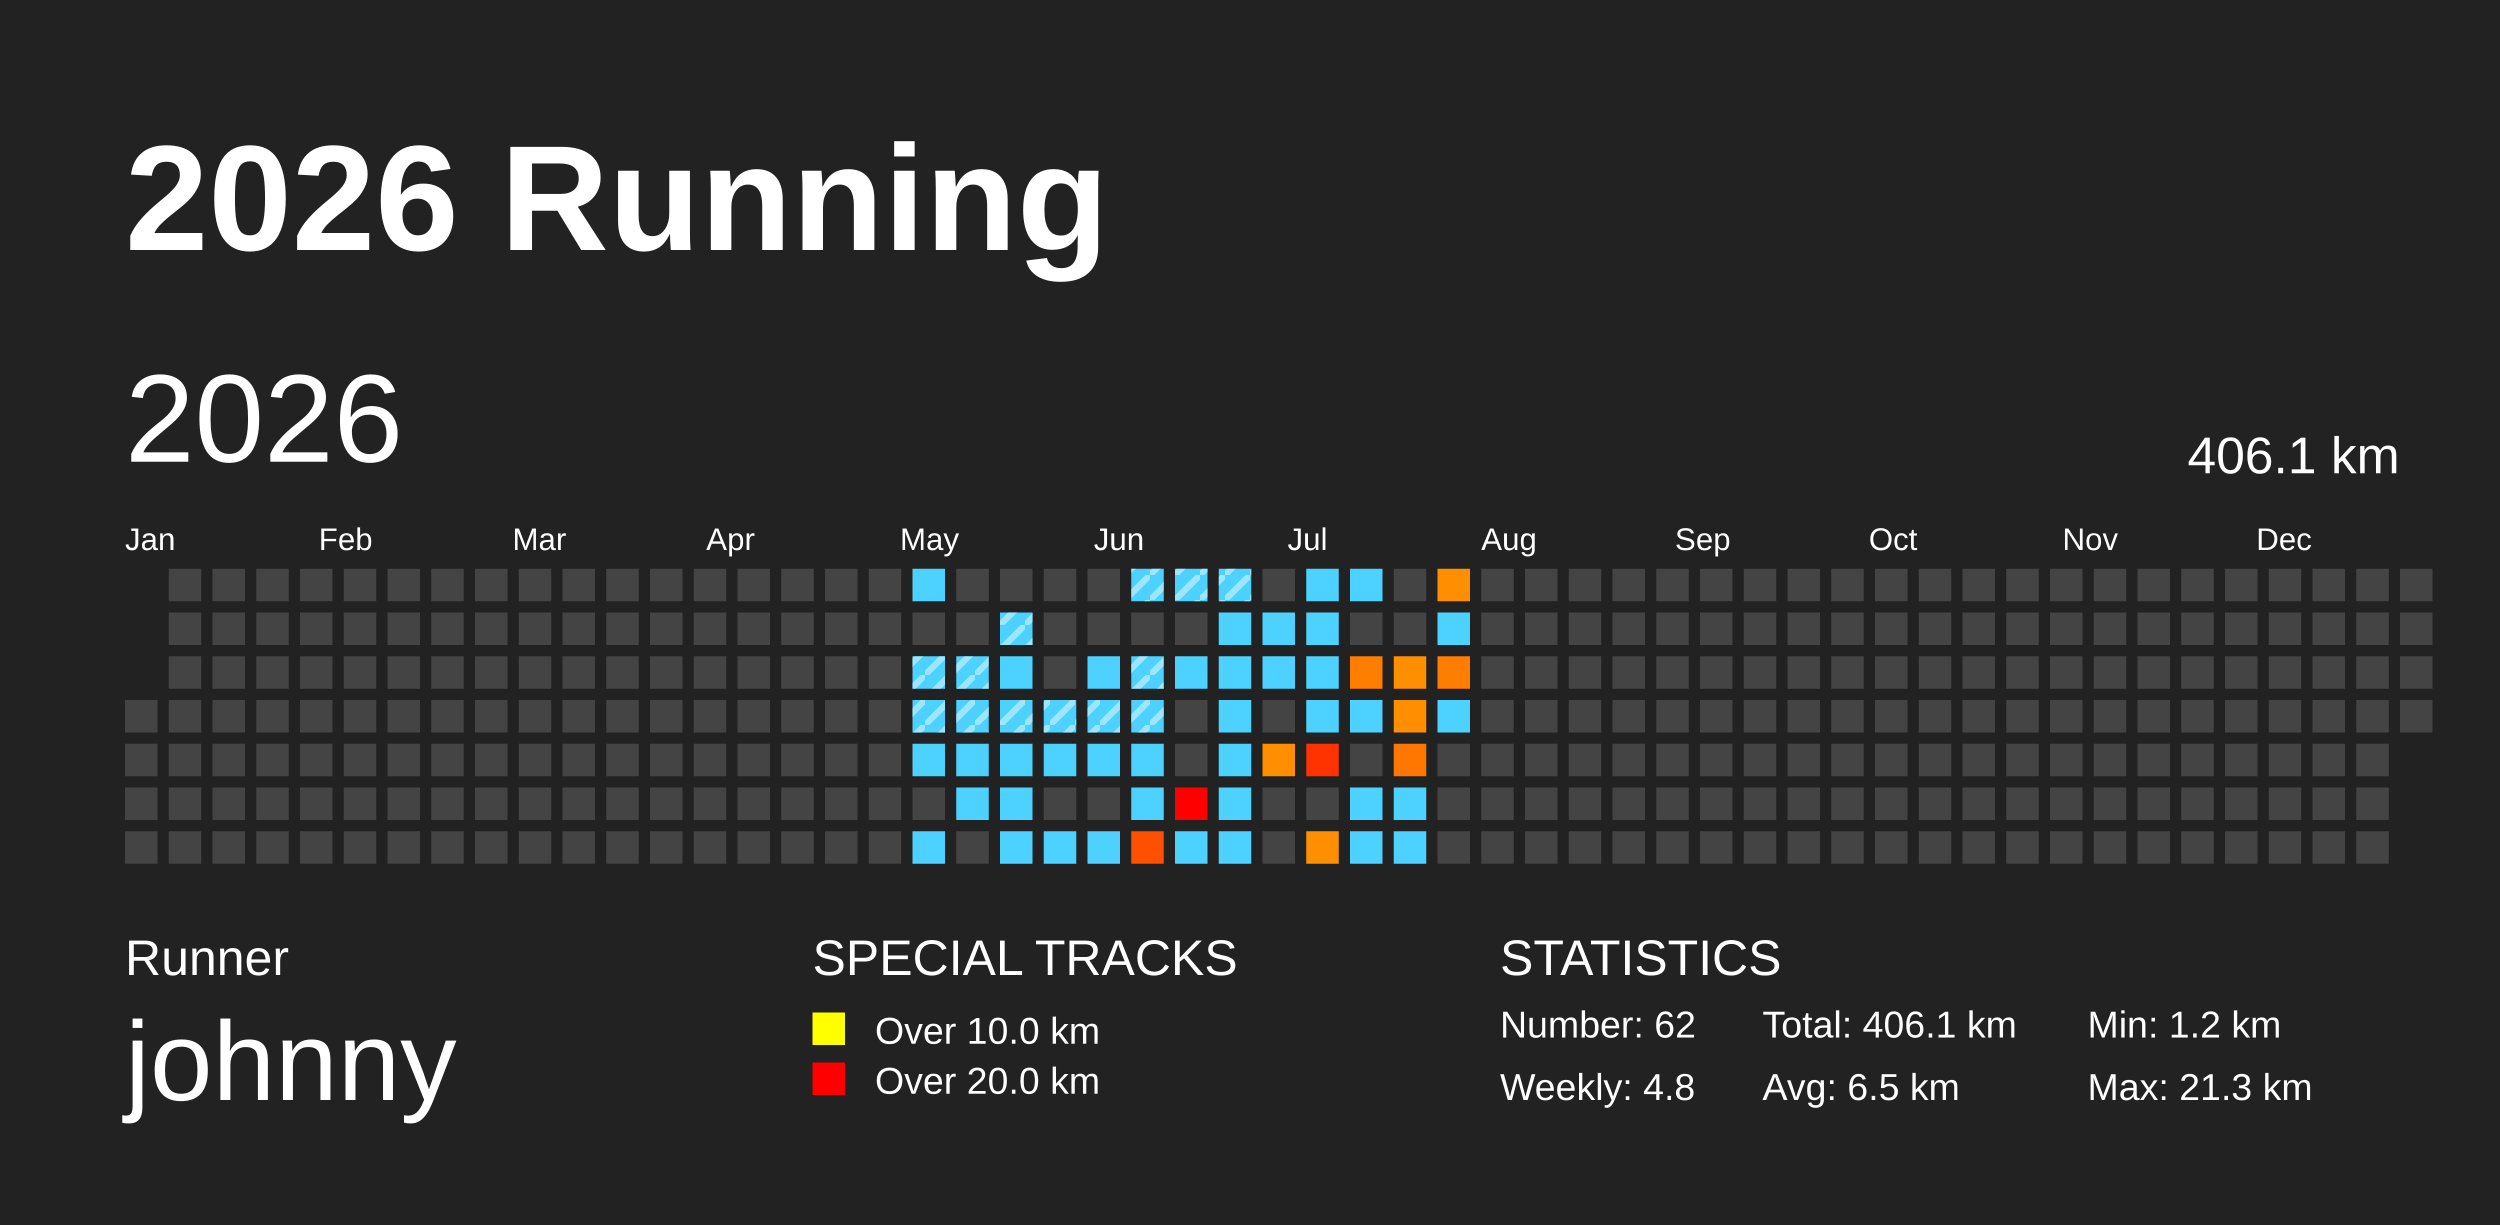
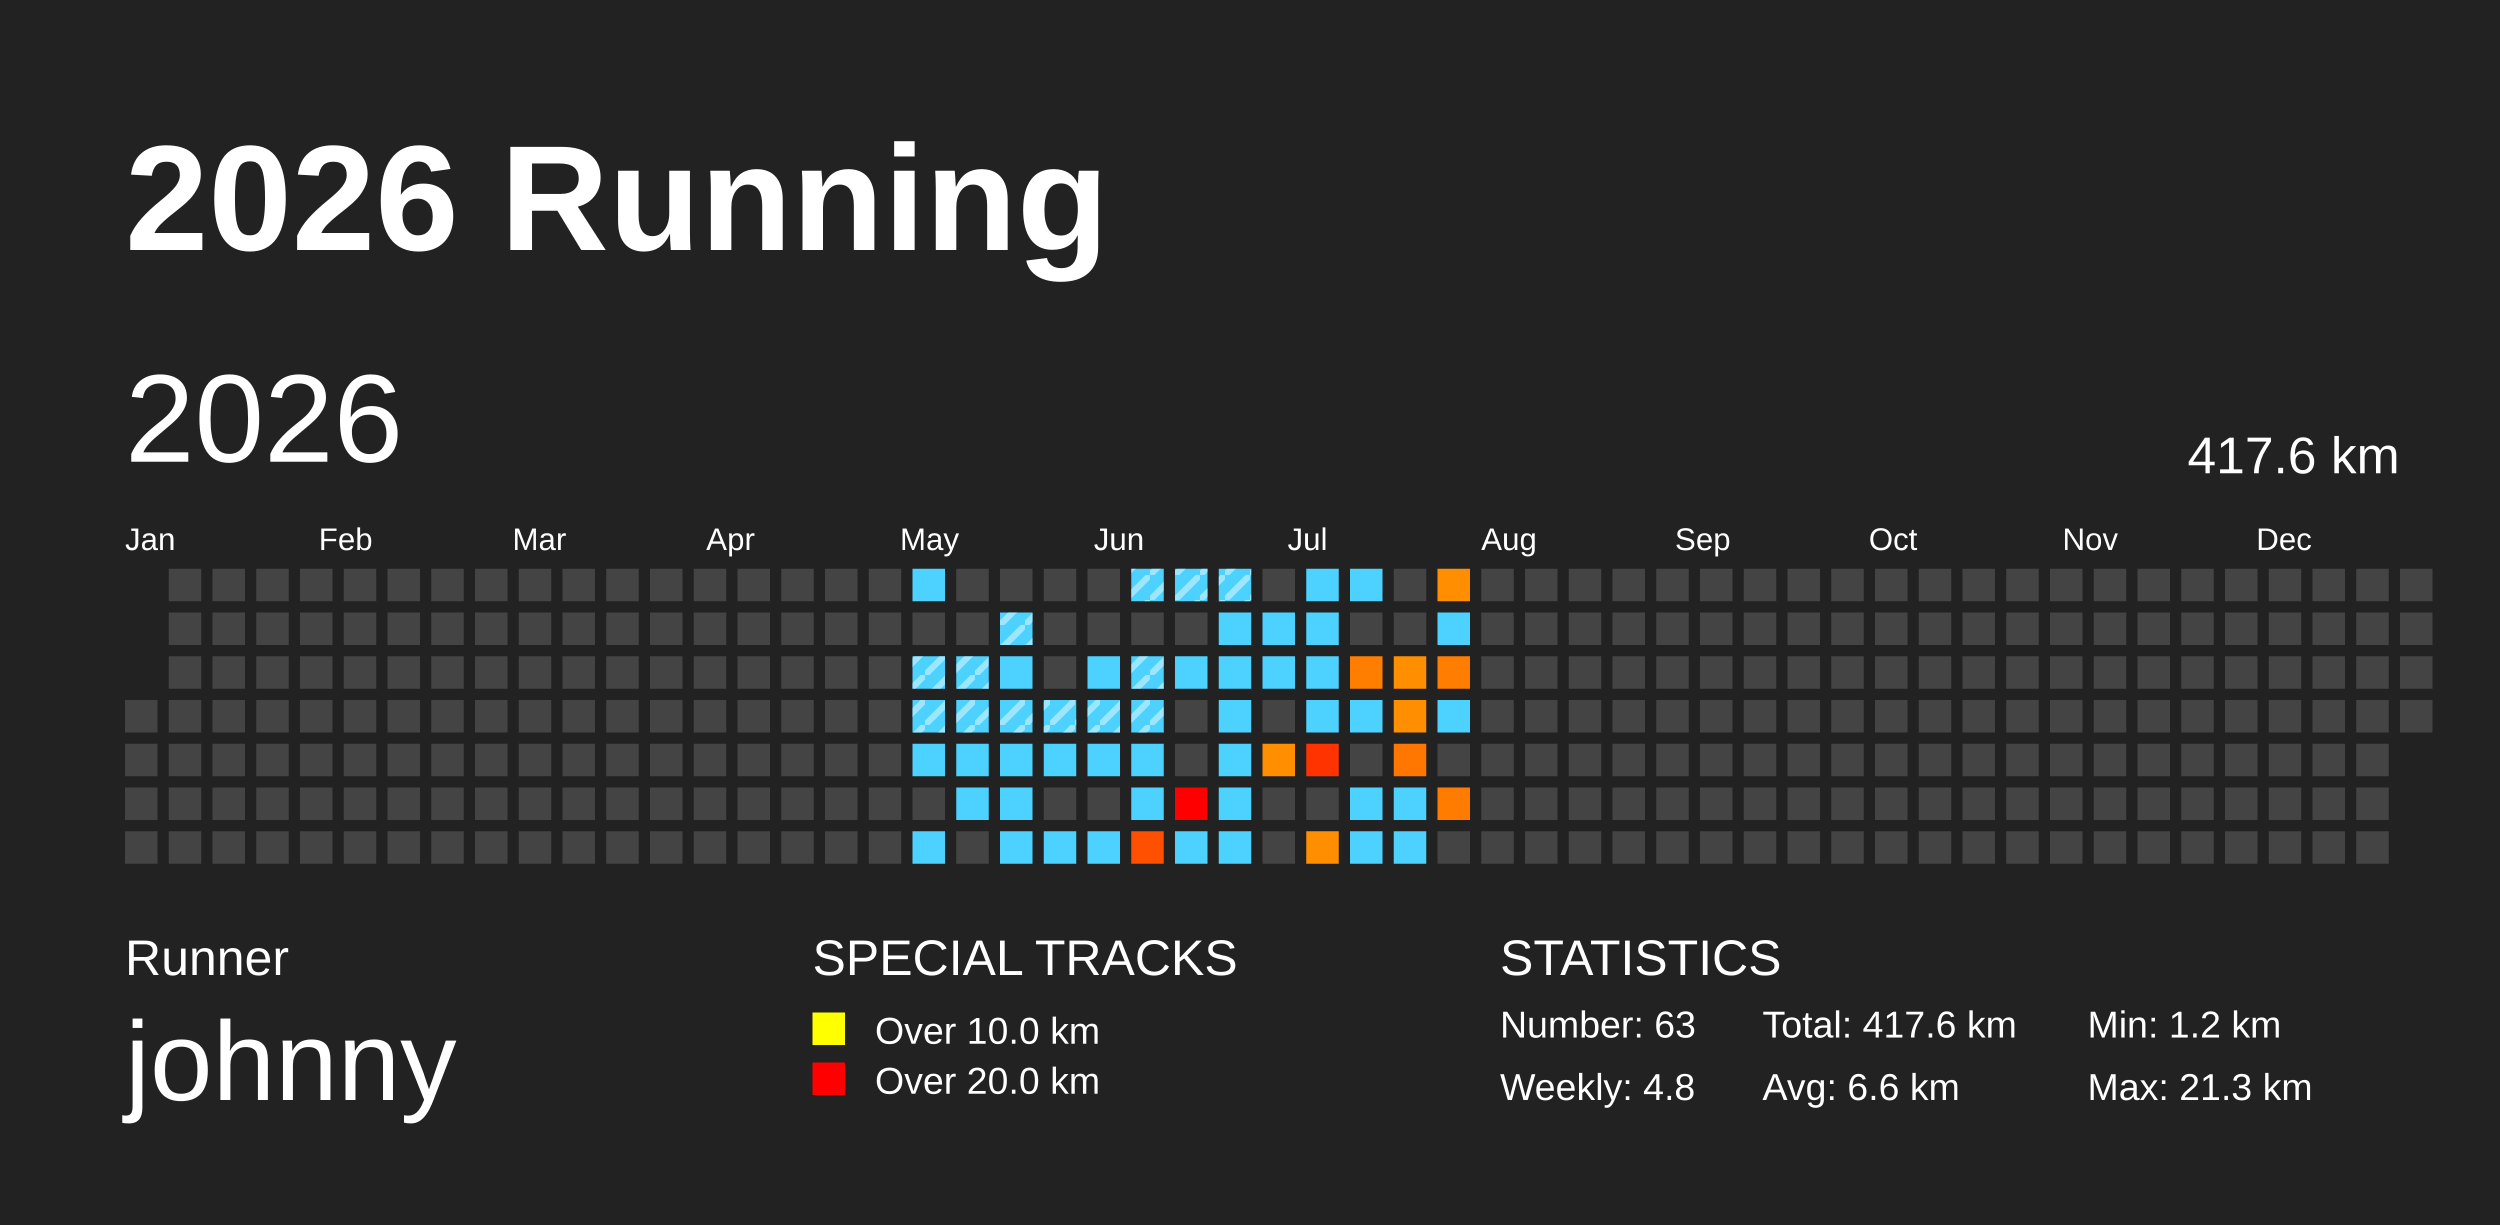
<svg xmlns="http://www.w3.org/2000/svg" baseProfile="full" height="98mm" version="1.1" viewBox="0,0,200,98" width="200mm">
  <defs>
    <pattern height="2" id="indoor-stripe" patternUnits="userSpaceOnUse" width="2">
      <line stroke="white" stroke-opacity="0.45" stroke-width="0.5" x1="0" x2="2" y1="2" y2="0" />
    </pattern>
  </defs>
  <rect fill="#222222" height="98" width="200" x="0" y="0" />
  <text fill="#FFFFFF" style="font-size:12px; font-family:Arial; font-weight:bold;" x="10" y="20">2026 Running</text>
  <text fill="#FFFFFF" style="font-size:4px; font-family:Arial" x="10" y="78">Runner</text>
  <text fill="#FFFFFF" style="font-size:9px; font-family:Arial" x="10" y="88">johnny</text>
  <text fill="#FFFFFF" style="font-size:4px; font-family:Arial" x="65" y="78">SPECIAL TRACKS</text>
  <rect fill="yellow" height="2.6" width="2.6" x="65" y="81" />
  <text fill="#FFFFFF" style="font-size:3px; font-family:Arial" x="70" y="83.5">Over 10.0 km</text>
  <rect fill="red" height="2.6" width="2.6" x="65" y="85" />
  <text fill="#FFFFFF" style="font-size:3px; font-family:Arial" x="70" y="87.5">Over 20.0 km</text>
  <text fill="#FFFFFF" style="font-size:4px; font-family:Arial" x="120" y="78">STATISTICS</text>
-   <text fill="#FFFFFF" style="font-size:3px; font-family:Arial" x="120" y="83">Number: 62</text>
+   <text fill="#FFFFFF" style="font-size:3px; font-family:Arial" x="120" y="83">Number: 63</text>
  <text fill="#FFFFFF" style="font-size:3px; font-family:Arial" x="120" y="88">Weekly: 4.8</text>
-   <text fill="#FFFFFF" style="font-size:3px; font-family:Arial" x="141" y="83">Total: 406.1 km</text>
-   <text fill="#FFFFFF" style="font-size:3px; font-family:Arial" x="141" y="88">Avg: 6.5 km</text>
+   <text fill="#FFFFFF" style="font-size:3px; font-family:Arial" x="141" y="83">Total: 417.6 km</text>
+   <text fill="#FFFFFF" style="font-size:3px; font-family:Arial" x="141" y="88">Avg: 6.6 km</text>
  <text fill="#FFFFFF" style="font-size:3px; font-family:Arial" x="167" y="83">Min: 1.2 km</text>
  <text fill="#FFFFFF" style="font-size:3px; font-family:Arial" x="167" y="88">Max: 21.3 km</text>
  <text dominant-baseline="hanging" fill="#FFFFFF" style="font-size:10.0px; font-family:Arial;" x="10" y="30">2026</text>
-   <text dominant-baseline="hanging" fill="#FFFFFF" style="font-size:4.125px; font-family:Arial;" x="175" y="35">406.1 km</text>
+   <text dominant-baseline="hanging" fill="#FFFFFF" style="font-size:4.125px; font-family:Arial;" x="175" y="35">417.6 km</text>
  <text fill="#FFFFFF" style="font-size:2.5px; font-family:Arial" x="10.0" y="44">Jan</text>
  <text fill="#FFFFFF" style="font-size:2.5px; font-family:Arial" x="25.5" y="44">Feb</text>
  <text fill="#FFFFFF" style="font-size:2.5px; font-family:Arial" x="41.0" y="44">Mar</text>
  <text fill="#FFFFFF" style="font-size:2.5px; font-family:Arial" x="56.5" y="44">Apr</text>
  <text fill="#FFFFFF" style="font-size:2.5px; font-family:Arial" x="72.0" y="44">May</text>
  <text fill="#FFFFFF" style="font-size:2.5px; font-family:Arial" x="87.5" y="44">Jun</text>
  <text fill="#FFFFFF" style="font-size:2.5px; font-family:Arial" x="103.0" y="44">Jul</text>
  <text fill="#FFFFFF" style="font-size:2.5px; font-family:Arial" x="118.5" y="44">Aug</text>
  <text fill="#FFFFFF" style="font-size:2.5px; font-family:Arial" x="134.0" y="44">Sep</text>
  <text fill="#FFFFFF" style="font-size:2.5px; font-family:Arial" x="149.5" y="44">Oct</text>
  <text fill="#FFFFFF" style="font-size:2.5px; font-family:Arial" x="165.0" y="44">Nov</text>
  <text fill="#FFFFFF" style="font-size:2.5px; font-family:Arial" x="180.5" y="44">Dec</text>
  <rect fill="#444444" height="2.6" width="2.6" x="10.0" y="56.0" />
  <rect fill="#444444" height="2.6" width="2.6" x="10.0" y="59.5" />
  <rect fill="#444444" height="2.6" width="2.6" x="10.0" y="63.0" />
  <rect fill="#444444" height="2.6" width="2.6" x="10.0" y="66.5" />
  <rect fill="#444444" height="2.6" width="2.6" x="13.5" y="45.5" />
  <rect fill="#444444" height="2.6" width="2.6" x="13.5" y="49.0" />
  <rect fill="#444444" height="2.6" width="2.6" x="13.5" y="52.5" />
  <rect fill="#444444" height="2.6" width="2.6" x="13.5" y="56.0" />
  <rect fill="#444444" height="2.6" width="2.6" x="13.5" y="59.5" />
  <rect fill="#444444" height="2.6" width="2.6" x="13.5" y="63.0" />
  <rect fill="#444444" height="2.6" width="2.6" x="13.5" y="66.5" />
  <rect fill="#444444" height="2.6" width="2.6" x="17.0" y="45.5" />
  <rect fill="#444444" height="2.6" width="2.6" x="17.0" y="49.0" />
  <rect fill="#444444" height="2.6" width="2.6" x="17.0" y="52.5" />
  <rect fill="#444444" height="2.6" width="2.6" x="17.0" y="56.0" />
  <rect fill="#444444" height="2.6" width="2.6" x="17.0" y="59.5" />
  <rect fill="#444444" height="2.6" width="2.6" x="17.0" y="63.0" />
  <rect fill="#444444" height="2.6" width="2.6" x="17.0" y="66.5" />
  <rect fill="#444444" height="2.6" width="2.6" x="20.5" y="45.5" />
  <rect fill="#444444" height="2.6" width="2.6" x="20.5" y="49.0" />
  <rect fill="#444444" height="2.6" width="2.6" x="20.5" y="52.5" />
  <rect fill="#444444" height="2.6" width="2.6" x="20.5" y="56.0" />
  <rect fill="#444444" height="2.6" width="2.6" x="20.5" y="59.5" />
  <rect fill="#444444" height="2.6" width="2.6" x="20.5" y="63.0" />
  <rect fill="#444444" height="2.6" width="2.6" x="20.5" y="66.5" />
  <rect fill="#444444" height="2.6" width="2.6" x="24.0" y="45.5" />
  <rect fill="#444444" height="2.6" width="2.6" x="24.0" y="49.0" />
  <rect fill="#444444" height="2.6" width="2.6" x="24.0" y="52.5" />
  <rect fill="#444444" height="2.6" width="2.6" x="24.0" y="56.0" />
  <rect fill="#444444" height="2.6" width="2.6" x="24.0" y="59.5" />
  <rect fill="#444444" height="2.6" width="2.6" x="24.0" y="63.0" />
  <rect fill="#444444" height="2.6" width="2.6" x="24.0" y="66.5" />
  <rect fill="#444444" height="2.6" width="2.6" x="27.5" y="45.5" />
  <rect fill="#444444" height="2.6" width="2.6" x="27.5" y="49.0" />
  <rect fill="#444444" height="2.6" width="2.6" x="27.5" y="52.5" />
  <rect fill="#444444" height="2.6" width="2.6" x="27.5" y="56.0" />
  <rect fill="#444444" height="2.6" width="2.6" x="27.5" y="59.5" />
  <rect fill="#444444" height="2.6" width="2.6" x="27.5" y="63.0" />
  <rect fill="#444444" height="2.6" width="2.6" x="27.5" y="66.5" />
  <rect fill="#444444" height="2.6" width="2.6" x="31.0" y="45.5" />
  <rect fill="#444444" height="2.6" width="2.6" x="31.0" y="49.0" />
  <rect fill="#444444" height="2.6" width="2.6" x="31.0" y="52.5" />
  <rect fill="#444444" height="2.6" width="2.6" x="31.0" y="56.0" />
  <rect fill="#444444" height="2.6" width="2.6" x="31.0" y="59.5" />
  <rect fill="#444444" height="2.6" width="2.6" x="31.0" y="63.0" />
  <rect fill="#444444" height="2.6" width="2.6" x="31.0" y="66.5" />
  <rect fill="#444444" height="2.6" width="2.6" x="34.5" y="45.5" />
  <rect fill="#444444" height="2.6" width="2.6" x="34.5" y="49.0" />
  <rect fill="#444444" height="2.6" width="2.6" x="34.5" y="52.5" />
  <rect fill="#444444" height="2.6" width="2.6" x="34.5" y="56.0" />
  <rect fill="#444444" height="2.6" width="2.6" x="34.5" y="59.5" />
  <rect fill="#444444" height="2.6" width="2.6" x="34.5" y="63.0" />
  <rect fill="#444444" height="2.6" width="2.6" x="34.5" y="66.5" />
  <rect fill="#444444" height="2.6" width="2.6" x="38.0" y="45.5" />
  <rect fill="#444444" height="2.6" width="2.6" x="38.0" y="49.0" />
  <rect fill="#444444" height="2.6" width="2.6" x="38.0" y="52.5" />
  <rect fill="#444444" height="2.6" width="2.6" x="38.0" y="56.0" />
  <rect fill="#444444" height="2.6" width="2.6" x="38.0" y="59.5" />
  <rect fill="#444444" height="2.6" width="2.6" x="38.0" y="63.0" />
  <rect fill="#444444" height="2.6" width="2.6" x="38.0" y="66.5" />
  <rect fill="#444444" height="2.6" width="2.6" x="41.5" y="45.5" />
  <rect fill="#444444" height="2.6" width="2.6" x="41.5" y="49.0" />
  <rect fill="#444444" height="2.6" width="2.6" x="41.5" y="52.5" />
  <rect fill="#444444" height="2.6" width="2.6" x="41.5" y="56.0" />
  <rect fill="#444444" height="2.6" width="2.6" x="41.5" y="59.5" />
  <rect fill="#444444" height="2.6" width="2.6" x="41.5" y="63.0" />
  <rect fill="#444444" height="2.6" width="2.6" x="41.5" y="66.5" />
  <rect fill="#444444" height="2.6" width="2.6" x="45.0" y="45.5" />
  <rect fill="#444444" height="2.6" width="2.6" x="45.0" y="49.0" />
  <rect fill="#444444" height="2.6" width="2.6" x="45.0" y="52.5" />
  <rect fill="#444444" height="2.6" width="2.6" x="45.0" y="56.0" />
  <rect fill="#444444" height="2.6" width="2.6" x="45.0" y="59.5" />
  <rect fill="#444444" height="2.6" width="2.6" x="45.0" y="63.0" />
  <rect fill="#444444" height="2.6" width="2.6" x="45.0" y="66.5" />
  <rect fill="#444444" height="2.6" width="2.6" x="48.5" y="45.5" />
  <rect fill="#444444" height="2.6" width="2.6" x="48.5" y="49.0" />
  <rect fill="#444444" height="2.6" width="2.6" x="48.5" y="52.5" />
  <rect fill="#444444" height="2.6" width="2.6" x="48.5" y="56.0" />
  <rect fill="#444444" height="2.6" width="2.6" x="48.5" y="59.5" />
  <rect fill="#444444" height="2.6" width="2.6" x="48.5" y="63.0" />
  <rect fill="#444444" height="2.6" width="2.6" x="48.5" y="66.5" />
  <rect fill="#444444" height="2.6" width="2.6" x="52.0" y="45.5" />
  <rect fill="#444444" height="2.6" width="2.6" x="52.0" y="49.0" />
  <rect fill="#444444" height="2.6" width="2.6" x="52.0" y="52.5" />
  <rect fill="#444444" height="2.6" width="2.6" x="52.0" y="56.0" />
  <rect fill="#444444" height="2.6" width="2.6" x="52.0" y="59.5" />
  <rect fill="#444444" height="2.6" width="2.6" x="52.0" y="63.0" />
  <rect fill="#444444" height="2.6" width="2.6" x="52.0" y="66.5" />
  <rect fill="#444444" height="2.6" width="2.6" x="55.5" y="45.5" />
  <rect fill="#444444" height="2.6" width="2.6" x="55.5" y="49.0" />
  <rect fill="#444444" height="2.6" width="2.6" x="55.5" y="52.5" />
  <rect fill="#444444" height="2.6" width="2.6" x="55.5" y="56.0" />
  <rect fill="#444444" height="2.6" width="2.6" x="55.5" y="59.5" />
  <rect fill="#444444" height="2.6" width="2.6" x="55.5" y="63.0" />
  <rect fill="#444444" height="2.6" width="2.6" x="55.5" y="66.5" />
  <rect fill="#444444" height="2.6" width="2.6" x="59.0" y="45.5" />
  <rect fill="#444444" height="2.6" width="2.6" x="59.0" y="49.0" />
  <rect fill="#444444" height="2.6" width="2.6" x="59.0" y="52.5" />
  <rect fill="#444444" height="2.6" width="2.6" x="59.0" y="56.0" />
  <rect fill="#444444" height="2.6" width="2.6" x="59.0" y="59.5" />
  <rect fill="#444444" height="2.6" width="2.6" x="59.0" y="63.0" />
  <rect fill="#444444" height="2.6" width="2.6" x="59.0" y="66.5" />
  <rect fill="#444444" height="2.6" width="2.6" x="62.5" y="45.5" />
  <rect fill="#444444" height="2.6" width="2.6" x="62.5" y="49.0" />
  <rect fill="#444444" height="2.6" width="2.6" x="62.5" y="52.5" />
  <rect fill="#444444" height="2.6" width="2.6" x="62.5" y="56.0" />
  <rect fill="#444444" height="2.6" width="2.6" x="62.5" y="59.5" />
  <rect fill="#444444" height="2.6" width="2.6" x="62.5" y="63.0" />
  <rect fill="#444444" height="2.6" width="2.6" x="62.5" y="66.5" />
  <rect fill="#444444" height="2.6" width="2.6" x="66.0" y="45.5" />
  <rect fill="#444444" height="2.6" width="2.6" x="66.0" y="49.0" />
  <rect fill="#444444" height="2.6" width="2.6" x="66.0" y="52.5" />
  <rect fill="#444444" height="2.6" width="2.6" x="66.0" y="56.0" />
  <rect fill="#444444" height="2.6" width="2.6" x="66.0" y="59.5" />
  <rect fill="#444444" height="2.6" width="2.6" x="66.0" y="63.0" />
  <rect fill="#444444" height="2.6" width="2.6" x="66.0" y="66.5" />
  <rect fill="#444444" height="2.6" width="2.6" x="69.5" y="45.5" />
  <rect fill="#444444" height="2.6" width="2.6" x="69.5" y="49.0" />
  <rect fill="#444444" height="2.6" width="2.6" x="69.5" y="52.5" />
  <rect fill="#444444" height="2.6" width="2.6" x="69.5" y="56.0" />
  <rect fill="#444444" height="2.6" width="2.6" x="69.5" y="59.5" />
  <rect fill="#444444" height="2.6" width="2.6" x="69.5" y="63.0" />
  <rect fill="#444444" height="2.6" width="2.6" x="69.5" y="66.5" />
  <rect fill="#4dd2ff" height="2.6" width="2.6" x="73.0" y="45.5" />
  <rect fill="#444444" height="2.6" width="2.6" x="73.0" y="49.0" />
  <rect fill="#4dd2ff" height="2.6" width="2.6" x="73.0" y="52.5" />
  <rect fill="url(#indoor-stripe)" height="2.6" style="pointer-events: none;" width="2.6" x="73.0" y="52.5" />
  <rect fill="#4dd2ff" height="2.6" width="2.6" x="73.0" y="56.0" />
  <rect fill="url(#indoor-stripe)" height="2.6" style="pointer-events: none;" width="2.6" x="73.0" y="56.0" />
  <rect fill="#4dd2ff" height="2.6" width="2.6" x="73.0" y="59.5" />
  <rect fill="#444444" height="2.6" width="2.6" x="73.0" y="63.0" />
  <rect fill="#4dd2ff" height="2.6" width="2.6" x="73.0" y="66.5" />
  <rect fill="#444444" height="2.6" width="2.6" x="76.5" y="45.5" />
  <rect fill="#444444" height="2.6" width="2.6" x="76.5" y="49.0" />
  <rect fill="#4dd2ff" height="2.6" width="2.6" x="76.5" y="52.5" />
  <rect fill="url(#indoor-stripe)" height="2.6" style="pointer-events: none;" width="2.6" x="76.5" y="52.5" />
  <rect fill="#4dd2ff" height="2.6" width="2.6" x="76.5" y="56.0" />
  <rect fill="url(#indoor-stripe)" height="2.6" style="pointer-events: none;" width="2.6" x="76.5" y="56.0" />
  <rect fill="#4dd2ff" height="2.6" width="2.6" x="76.5" y="59.5" />
  <rect fill="#4dd2ff" height="2.6" width="2.6" x="76.5" y="63.0" />
  <rect fill="#444444" height="2.6" width="2.6" x="76.5" y="66.5" />
  <rect fill="#444444" height="2.6" width="2.6" x="80.0" y="45.5" />
  <rect fill="#4dd2ff" height="2.6" width="2.6" x="80.0" y="49.0" />
  <rect fill="url(#indoor-stripe)" height="2.6" style="pointer-events: none;" width="2.6" x="80.0" y="49.0" />
  <rect fill="#4dd2ff" height="2.6" width="2.6" x="80.0" y="52.5" />
  <rect fill="#4dd2ff" height="2.6" width="2.6" x="80.0" y="56.0" />
  <rect fill="url(#indoor-stripe)" height="2.6" style="pointer-events: none;" width="2.6" x="80.0" y="56.0" />
  <rect fill="#4dd2ff" height="2.6" width="2.6" x="80.0" y="59.5" />
  <rect fill="#4dd2ff" height="2.6" width="2.6" x="80.0" y="63.0" />
  <rect fill="#4dd2ff" height="2.6" width="2.6" x="80.0" y="66.5" />
  <rect fill="#444444" height="2.6" width="2.6" x="83.5" y="45.5" />
  <rect fill="#444444" height="2.6" width="2.6" x="83.5" y="49.0" />
  <rect fill="#444444" height="2.6" width="2.6" x="83.5" y="52.5" />
  <rect fill="#4dd2ff" height="2.6" width="2.6" x="83.5" y="56.0" />
  <rect fill="url(#indoor-stripe)" height="2.6" style="pointer-events: none;" width="2.6" x="83.5" y="56.0" />
  <rect fill="#4dd2ff" height="2.6" width="2.6" x="83.5" y="59.5" />
  <rect fill="#444444" height="2.6" width="2.6" x="83.5" y="63.0" />
  <rect fill="#4dd2ff" height="2.6" width="2.6" x="83.5" y="66.5" />
  <rect fill="#444444" height="2.6" width="2.6" x="87.0" y="45.5" />
  <rect fill="#444444" height="2.6" width="2.6" x="87.0" y="49.0" />
  <rect fill="#4dd2ff" height="2.6" width="2.6" x="87.0" y="52.5" />
  <rect fill="#4dd2ff" height="2.6" width="2.6" x="87.0" y="56.0" />
  <rect fill="url(#indoor-stripe)" height="2.6" style="pointer-events: none;" width="2.6" x="87.0" y="56.0" />
  <rect fill="#4dd2ff" height="2.6" width="2.6" x="87.0" y="59.5" />
  <rect fill="#444444" height="2.6" width="2.6" x="87.0" y="63.0" />
  <rect fill="#4dd2ff" height="2.6" width="2.6" x="87.0" y="66.5" />
  <rect fill="#4dd2ff" height="2.6" width="2.6" x="90.5" y="45.5" />
  <rect fill="url(#indoor-stripe)" height="2.6" style="pointer-events: none;" width="2.6" x="90.5" y="45.5" />
  <rect fill="#444444" height="2.6" width="2.6" x="90.5" y="49.0" />
  <rect fill="#4dd2ff" height="2.6" width="2.6" x="90.5" y="52.5" />
  <rect fill="url(#indoor-stripe)" height="2.6" style="pointer-events: none;" width="2.6" x="90.5" y="52.5" />
  <rect fill="#4dd2ff" height="2.6" width="2.6" x="90.5" y="56.0" />
  <rect fill="url(#indoor-stripe)" height="2.6" style="pointer-events: none;" width="2.6" x="90.5" y="56.0" />
  <rect fill="#4dd2ff" height="2.6" width="2.6" x="90.5" y="59.5" />
  <rect fill="#4dd2ff" height="2.6" width="2.6" x="90.5" y="63.0" />
  <rect fill="#ff4f00" height="2.6" width="2.6" x="90.5" y="66.5" />
  <rect fill="#4dd2ff" height="2.6" width="2.6" x="94.0" y="45.5" />
  <rect fill="url(#indoor-stripe)" height="2.6" style="pointer-events: none;" width="2.6" x="94.0" y="45.5" />
  <rect fill="#444444" height="2.6" width="2.6" x="94.0" y="49.0" />
  <rect fill="#4dd2ff" height="2.6" width="2.6" x="94.0" y="52.5" />
  <rect fill="#444444" height="2.6" width="2.6" x="94.0" y="56.0" />
  <rect fill="#444444" height="2.6" width="2.6" x="94.0" y="59.5" />
  <rect fill="red" height="2.6" width="2.6" x="94.0" y="63.0" />
  <rect fill="#4dd2ff" height="2.6" width="2.6" x="94.0" y="66.5" />
  <rect fill="#4dd2ff" height="2.6" width="2.6" x="97.5" y="45.5" />
  <rect fill="url(#indoor-stripe)" height="2.6" style="pointer-events: none;" width="2.6" x="97.5" y="45.5" />
  <rect fill="#4dd2ff" height="2.6" width="2.6" x="97.5" y="49.0" />
  <rect fill="#4dd2ff" height="2.6" width="2.6" x="97.5" y="52.5" />
  <rect fill="#4dd2ff" height="2.6" width="2.6" x="97.5" y="56.0" />
  <rect fill="#4dd2ff" height="2.6" width="2.6" x="97.5" y="59.5" />
  <rect fill="#4dd2ff" height="2.6" width="2.6" x="97.5" y="63.0" />
  <rect fill="#4dd2ff" height="2.6" width="2.6" x="97.5" y="66.5" />
  <rect fill="#444444" height="2.6" width="2.6" x="101.0" y="45.5" />
  <rect fill="#4dd2ff" height="2.6" width="2.6" x="101.0" y="49.0" />
  <rect fill="#4dd2ff" height="2.6" width="2.6" x="101.0" y="52.5" />
  <rect fill="#444444" height="2.6" width="2.6" x="101.0" y="56.0" />
  <rect fill="#ff8e00" height="2.6" width="2.6" x="101.0" y="59.5" />
  <rect fill="#444444" height="2.6" width="2.6" x="101.0" y="63.0" />
  <rect fill="#444444" height="2.6" width="2.6" x="101.0" y="66.5" />
  <rect fill="#4dd2ff" height="2.6" width="2.6" x="104.5" y="45.5" />
  <rect fill="#4dd2ff" height="2.6" width="2.6" x="104.5" y="49.0" />
  <rect fill="#4dd2ff" height="2.6" width="2.6" x="104.5" y="52.5" />
  <rect fill="#4dd2ff" height="2.6" width="2.6" x="104.5" y="56.0" />
  <rect fill="#ff3300" height="2.6" width="2.6" x="104.5" y="59.5" />
  <rect fill="#444444" height="2.6" width="2.6" x="104.5" y="63.0" />
  <rect fill="#ff8f00" height="2.6" width="2.6" x="104.5" y="66.5" />
  <rect fill="#4dd2ff" height="2.6" width="2.6" x="108.0" y="45.5" />
  <rect fill="#444444" height="2.6" width="2.6" x="108.0" y="49.0" />
  <rect fill="#ff7e00" height="2.6" width="2.6" x="108.0" y="52.5" />
  <rect fill="#4dd2ff" height="2.6" width="2.6" x="108.0" y="56.0" />
  <rect fill="#444444" height="2.6" width="2.6" x="108.0" y="59.5" />
  <rect fill="#4dd2ff" height="2.6" width="2.6" x="108.0" y="63.0" />
  <rect fill="#4dd2ff" height="2.6" width="2.6" x="108.0" y="66.5" />
  <rect fill="#444444" height="2.6" width="2.6" x="111.5" y="45.5" />
  <rect fill="#444444" height="2.6" width="2.6" x="111.5" y="49.0" />
  <rect fill="#ff8f00" height="2.6" width="2.6" x="111.5" y="52.5" />
  <rect fill="#ff8e00" height="2.6" width="2.6" x="111.5" y="56.0" />
  <rect fill="#ff7600" height="2.6" width="2.6" x="111.5" y="59.5" />
  <rect fill="#4dd2ff" height="2.6" width="2.6" x="111.5" y="63.0" />
  <rect fill="#4dd2ff" height="2.6" width="2.6" x="111.5" y="66.5" />
  <rect fill="#ff8f00" height="2.6" width="2.6" x="115.0" y="45.5" />
  <rect fill="#4dd2ff" height="2.6" width="2.6" x="115.0" y="49.0" />
  <rect fill="#ff7d00" height="2.6" width="2.6" x="115.0" y="52.5" />
  <rect fill="#4dd2ff" height="2.6" width="2.6" x="115.0" y="56.0" />
  <rect fill="#444444" height="2.6" width="2.6" x="115.0" y="59.5" />
-   <rect fill="#444444" height="2.6" width="2.6" x="115.0" y="63.0" />
+   <rect fill="#ff7c00" height="2.6" width="2.6" x="115.0" y="63.0" />
  <rect fill="#444444" height="2.6" width="2.6" x="115.0" y="66.5" />
  <rect fill="#444444" height="2.6" width="2.6" x="118.5" y="45.5" />
  <rect fill="#444444" height="2.6" width="2.6" x="118.5" y="49.0" />
  <rect fill="#444444" height="2.6" width="2.6" x="118.5" y="52.5" />
  <rect fill="#444444" height="2.6" width="2.6" x="118.5" y="56.0" />
  <rect fill="#444444" height="2.6" width="2.6" x="118.5" y="59.5" />
  <rect fill="#444444" height="2.6" width="2.6" x="118.5" y="63.0" />
  <rect fill="#444444" height="2.6" width="2.6" x="118.5" y="66.5" />
  <rect fill="#444444" height="2.6" width="2.6" x="122.0" y="45.5" />
  <rect fill="#444444" height="2.6" width="2.6" x="122.0" y="49.0" />
  <rect fill="#444444" height="2.6" width="2.6" x="122.0" y="52.5" />
  <rect fill="#444444" height="2.6" width="2.6" x="122.0" y="56.0" />
  <rect fill="#444444" height="2.6" width="2.6" x="122.0" y="59.5" />
  <rect fill="#444444" height="2.6" width="2.6" x="122.0" y="63.0" />
  <rect fill="#444444" height="2.6" width="2.6" x="122.0" y="66.5" />
  <rect fill="#444444" height="2.6" width="2.6" x="125.5" y="45.5" />
  <rect fill="#444444" height="2.6" width="2.6" x="125.5" y="49.0" />
  <rect fill="#444444" height="2.6" width="2.6" x="125.5" y="52.5" />
  <rect fill="#444444" height="2.6" width="2.6" x="125.5" y="56.0" />
  <rect fill="#444444" height="2.6" width="2.6" x="125.5" y="59.5" />
  <rect fill="#444444" height="2.6" width="2.6" x="125.5" y="63.0" />
  <rect fill="#444444" height="2.6" width="2.6" x="125.5" y="66.5" />
  <rect fill="#444444" height="2.6" width="2.6" x="129.0" y="45.5" />
  <rect fill="#444444" height="2.6" width="2.6" x="129.0" y="49.0" />
  <rect fill="#444444" height="2.6" width="2.6" x="129.0" y="52.5" />
  <rect fill="#444444" height="2.6" width="2.6" x="129.0" y="56.0" />
  <rect fill="#444444" height="2.6" width="2.6" x="129.0" y="59.5" />
  <rect fill="#444444" height="2.6" width="2.6" x="129.0" y="63.0" />
  <rect fill="#444444" height="2.6" width="2.6" x="129.0" y="66.5" />
  <rect fill="#444444" height="2.6" width="2.6" x="132.5" y="45.5" />
  <rect fill="#444444" height="2.6" width="2.6" x="132.5" y="49.0" />
  <rect fill="#444444" height="2.6" width="2.6" x="132.5" y="52.5" />
  <rect fill="#444444" height="2.6" width="2.6" x="132.5" y="56.0" />
  <rect fill="#444444" height="2.6" width="2.6" x="132.5" y="59.5" />
  <rect fill="#444444" height="2.6" width="2.6" x="132.5" y="63.0" />
  <rect fill="#444444" height="2.6" width="2.6" x="132.5" y="66.5" />
  <rect fill="#444444" height="2.6" width="2.6" x="136.0" y="45.5" />
  <rect fill="#444444" height="2.6" width="2.6" x="136.0" y="49.0" />
  <rect fill="#444444" height="2.6" width="2.6" x="136.0" y="52.5" />
  <rect fill="#444444" height="2.6" width="2.6" x="136.0" y="56.0" />
  <rect fill="#444444" height="2.6" width="2.6" x="136.0" y="59.5" />
  <rect fill="#444444" height="2.6" width="2.6" x="136.0" y="63.0" />
  <rect fill="#444444" height="2.6" width="2.6" x="136.0" y="66.5" />
  <rect fill="#444444" height="2.6" width="2.6" x="139.5" y="45.5" />
  <rect fill="#444444" height="2.6" width="2.6" x="139.5" y="49.0" />
  <rect fill="#444444" height="2.6" width="2.6" x="139.5" y="52.5" />
  <rect fill="#444444" height="2.6" width="2.6" x="139.5" y="56.0" />
  <rect fill="#444444" height="2.6" width="2.6" x="139.5" y="59.5" />
  <rect fill="#444444" height="2.6" width="2.6" x="139.5" y="63.0" />
  <rect fill="#444444" height="2.6" width="2.6" x="139.5" y="66.5" />
  <rect fill="#444444" height="2.6" width="2.6" x="143.0" y="45.5" />
  <rect fill="#444444" height="2.6" width="2.6" x="143.0" y="49.0" />
  <rect fill="#444444" height="2.6" width="2.6" x="143.0" y="52.5" />
  <rect fill="#444444" height="2.6" width="2.6" x="143.0" y="56.0" />
  <rect fill="#444444" height="2.6" width="2.6" x="143.0" y="59.5" />
  <rect fill="#444444" height="2.6" width="2.6" x="143.0" y="63.0" />
  <rect fill="#444444" height="2.6" width="2.6" x="143.0" y="66.5" />
  <rect fill="#444444" height="2.6" width="2.6" x="146.5" y="45.5" />
  <rect fill="#444444" height="2.6" width="2.6" x="146.5" y="49.0" />
  <rect fill="#444444" height="2.6" width="2.6" x="146.5" y="52.5" />
  <rect fill="#444444" height="2.6" width="2.6" x="146.5" y="56.0" />
  <rect fill="#444444" height="2.6" width="2.6" x="146.5" y="59.5" />
  <rect fill="#444444" height="2.6" width="2.6" x="146.5" y="63.0" />
  <rect fill="#444444" height="2.6" width="2.6" x="146.5" y="66.5" />
  <rect fill="#444444" height="2.6" width="2.6" x="150.0" y="45.5" />
  <rect fill="#444444" height="2.6" width="2.6" x="150.0" y="49.0" />
  <rect fill="#444444" height="2.6" width="2.6" x="150.0" y="52.5" />
  <rect fill="#444444" height="2.6" width="2.6" x="150.0" y="56.0" />
  <rect fill="#444444" height="2.6" width="2.6" x="150.0" y="59.5" />
  <rect fill="#444444" height="2.6" width="2.6" x="150.0" y="63.0" />
  <rect fill="#444444" height="2.6" width="2.6" x="150.0" y="66.5" />
  <rect fill="#444444" height="2.6" width="2.6" x="153.5" y="45.5" />
  <rect fill="#444444" height="2.6" width="2.6" x="153.5" y="49.0" />
  <rect fill="#444444" height="2.6" width="2.6" x="153.5" y="52.5" />
  <rect fill="#444444" height="2.6" width="2.6" x="153.5" y="56.0" />
  <rect fill="#444444" height="2.6" width="2.6" x="153.5" y="59.5" />
  <rect fill="#444444" height="2.6" width="2.6" x="153.5" y="63.0" />
  <rect fill="#444444" height="2.6" width="2.6" x="153.5" y="66.5" />
  <rect fill="#444444" height="2.6" width="2.6" x="157.0" y="45.5" />
  <rect fill="#444444" height="2.6" width="2.6" x="157.0" y="49.0" />
  <rect fill="#444444" height="2.6" width="2.6" x="157.0" y="52.5" />
  <rect fill="#444444" height="2.6" width="2.6" x="157.0" y="56.0" />
  <rect fill="#444444" height="2.6" width="2.6" x="157.0" y="59.5" />
  <rect fill="#444444" height="2.6" width="2.6" x="157.0" y="63.0" />
  <rect fill="#444444" height="2.6" width="2.6" x="157.0" y="66.5" />
  <rect fill="#444444" height="2.6" width="2.6" x="160.5" y="45.5" />
  <rect fill="#444444" height="2.6" width="2.6" x="160.5" y="49.0" />
  <rect fill="#444444" height="2.6" width="2.6" x="160.5" y="52.5" />
  <rect fill="#444444" height="2.6" width="2.6" x="160.5" y="56.0" />
  <rect fill="#444444" height="2.6" width="2.6" x="160.5" y="59.5" />
  <rect fill="#444444" height="2.6" width="2.6" x="160.5" y="63.0" />
  <rect fill="#444444" height="2.6" width="2.6" x="160.5" y="66.5" />
  <rect fill="#444444" height="2.6" width="2.6" x="164.0" y="45.5" />
  <rect fill="#444444" height="2.6" width="2.6" x="164.0" y="49.0" />
  <rect fill="#444444" height="2.6" width="2.6" x="164.0" y="52.5" />
  <rect fill="#444444" height="2.6" width="2.6" x="164.0" y="56.0" />
  <rect fill="#444444" height="2.6" width="2.6" x="164.0" y="59.5" />
  <rect fill="#444444" height="2.6" width="2.6" x="164.0" y="63.0" />
  <rect fill="#444444" height="2.6" width="2.6" x="164.0" y="66.5" />
  <rect fill="#444444" height="2.6" width="2.6" x="167.5" y="45.5" />
  <rect fill="#444444" height="2.6" width="2.6" x="167.5" y="49.0" />
  <rect fill="#444444" height="2.6" width="2.6" x="167.5" y="52.5" />
  <rect fill="#444444" height="2.6" width="2.6" x="167.5" y="56.0" />
  <rect fill="#444444" height="2.6" width="2.6" x="167.5" y="59.5" />
  <rect fill="#444444" height="2.6" width="2.6" x="167.5" y="63.0" />
  <rect fill="#444444" height="2.6" width="2.6" x="167.5" y="66.5" />
  <rect fill="#444444" height="2.6" width="2.6" x="171.0" y="45.5" />
  <rect fill="#444444" height="2.6" width="2.6" x="171.0" y="49.0" />
  <rect fill="#444444" height="2.6" width="2.6" x="171.0" y="52.5" />
  <rect fill="#444444" height="2.6" width="2.6" x="171.0" y="56.0" />
  <rect fill="#444444" height="2.6" width="2.6" x="171.0" y="59.5" />
  <rect fill="#444444" height="2.6" width="2.6" x="171.0" y="63.0" />
  <rect fill="#444444" height="2.6" width="2.6" x="171.0" y="66.5" />
  <rect fill="#444444" height="2.6" width="2.6" x="174.5" y="45.5" />
  <rect fill="#444444" height="2.6" width="2.6" x="174.5" y="49.0" />
  <rect fill="#444444" height="2.6" width="2.6" x="174.5" y="52.5" />
  <rect fill="#444444" height="2.6" width="2.6" x="174.5" y="56.0" />
  <rect fill="#444444" height="2.6" width="2.6" x="174.5" y="59.5" />
  <rect fill="#444444" height="2.6" width="2.6" x="174.5" y="63.0" />
  <rect fill="#444444" height="2.6" width="2.6" x="174.5" y="66.5" />
  <rect fill="#444444" height="2.6" width="2.6" x="178.0" y="45.5" />
  <rect fill="#444444" height="2.6" width="2.6" x="178.0" y="49.0" />
  <rect fill="#444444" height="2.6" width="2.6" x="178.0" y="52.5" />
  <rect fill="#444444" height="2.6" width="2.6" x="178.0" y="56.0" />
  <rect fill="#444444" height="2.6" width="2.6" x="178.0" y="59.5" />
  <rect fill="#444444" height="2.6" width="2.6" x="178.0" y="63.0" />
  <rect fill="#444444" height="2.6" width="2.6" x="178.0" y="66.5" />
  <rect fill="#444444" height="2.6" width="2.6" x="181.5" y="45.5" />
  <rect fill="#444444" height="2.6" width="2.6" x="181.5" y="49.0" />
  <rect fill="#444444" height="2.6" width="2.6" x="181.5" y="52.5" />
  <rect fill="#444444" height="2.6" width="2.6" x="181.5" y="56.0" />
  <rect fill="#444444" height="2.6" width="2.6" x="181.5" y="59.5" />
  <rect fill="#444444" height="2.6" width="2.6" x="181.5" y="63.0" />
  <rect fill="#444444" height="2.6" width="2.6" x="181.5" y="66.5" />
  <rect fill="#444444" height="2.6" width="2.6" x="185.0" y="45.5" />
  <rect fill="#444444" height="2.6" width="2.6" x="185.0" y="49.0" />
  <rect fill="#444444" height="2.6" width="2.6" x="185.0" y="52.5" />
  <rect fill="#444444" height="2.6" width="2.6" x="185.0" y="56.0" />
  <rect fill="#444444" height="2.6" width="2.6" x="185.0" y="59.5" />
  <rect fill="#444444" height="2.6" width="2.6" x="185.0" y="63.0" />
  <rect fill="#444444" height="2.6" width="2.6" x="185.0" y="66.5" />
  <rect fill="#444444" height="2.6" width="2.6" x="188.5" y="45.5" />
  <rect fill="#444444" height="2.6" width="2.6" x="188.5" y="49.0" />
  <rect fill="#444444" height="2.6" width="2.6" x="188.5" y="52.5" />
  <rect fill="#444444" height="2.6" width="2.6" x="188.5" y="56.0" />
  <rect fill="#444444" height="2.6" width="2.6" x="188.5" y="59.5" />
  <rect fill="#444444" height="2.6" width="2.6" x="188.5" y="63.0" />
  <rect fill="#444444" height="2.6" width="2.6" x="188.5" y="66.5" />
  <rect fill="#444444" height="2.6" width="2.6" x="192.0" y="45.5" />
  <rect fill="#444444" height="2.6" width="2.6" x="192.0" y="49.0" />
  <rect fill="#444444" height="2.6" width="2.6" x="192.0" y="52.5" />
  <rect fill="#444444" height="2.6" width="2.6" x="192.0" y="56.0" />
</svg>
